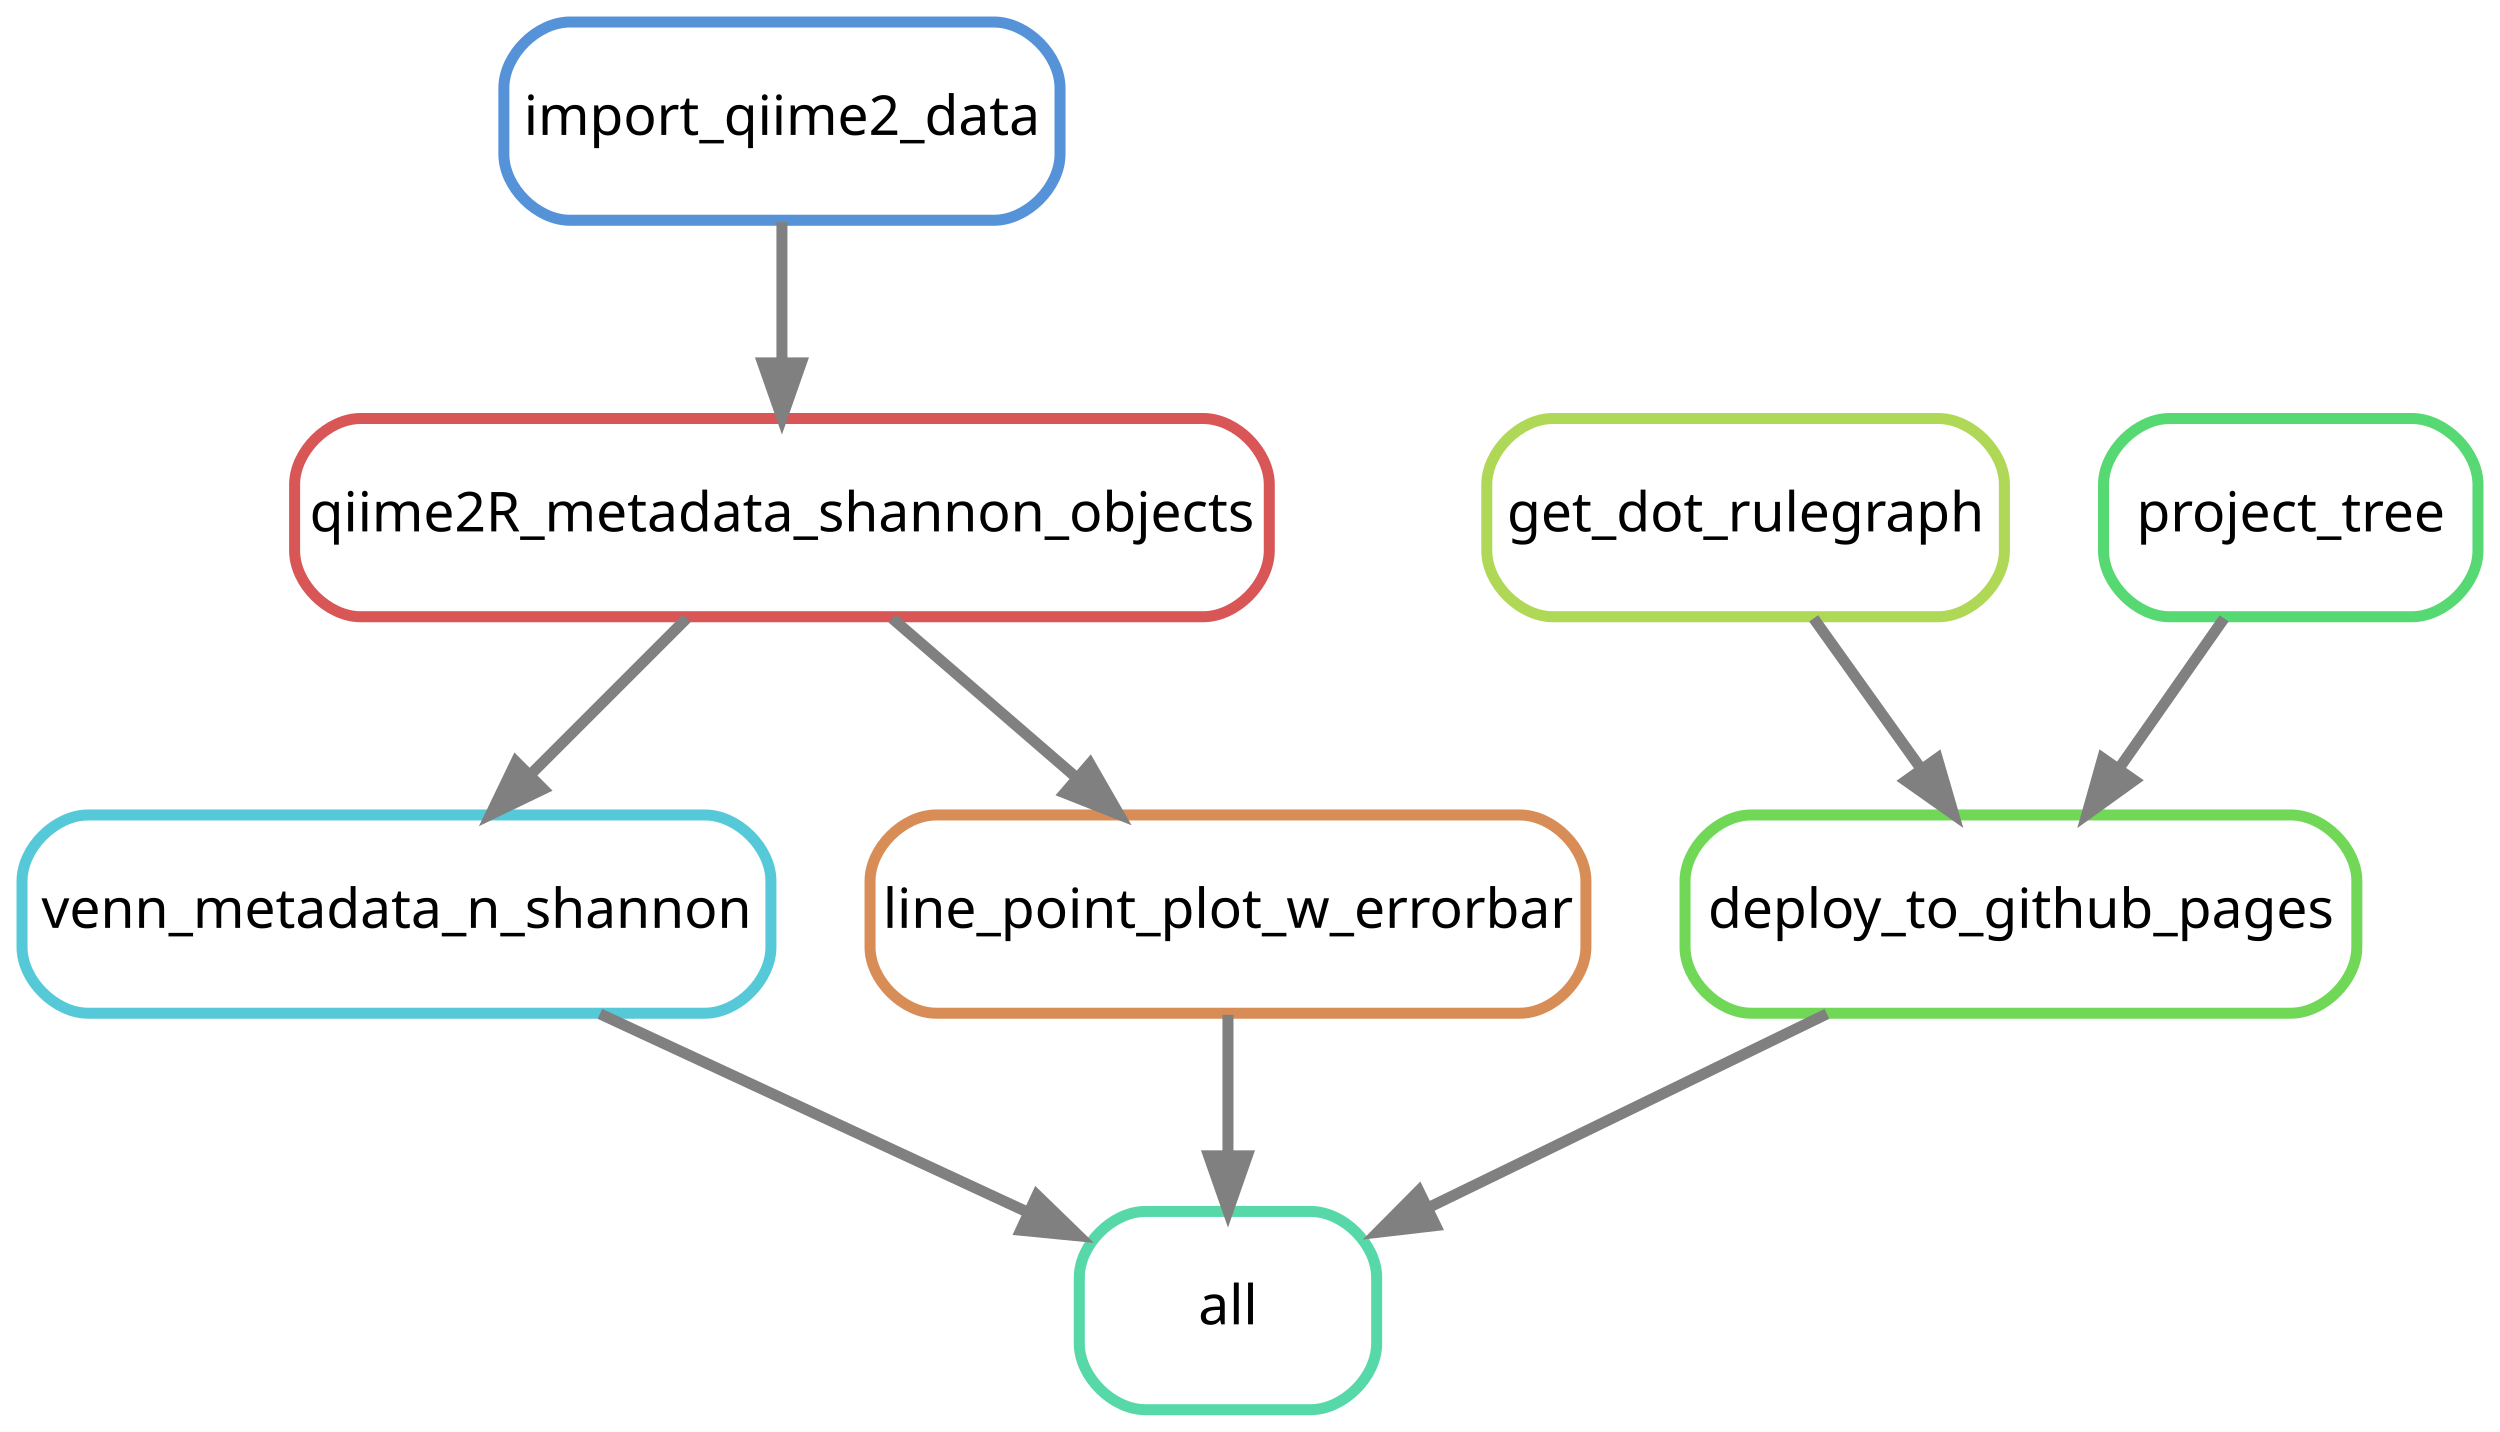
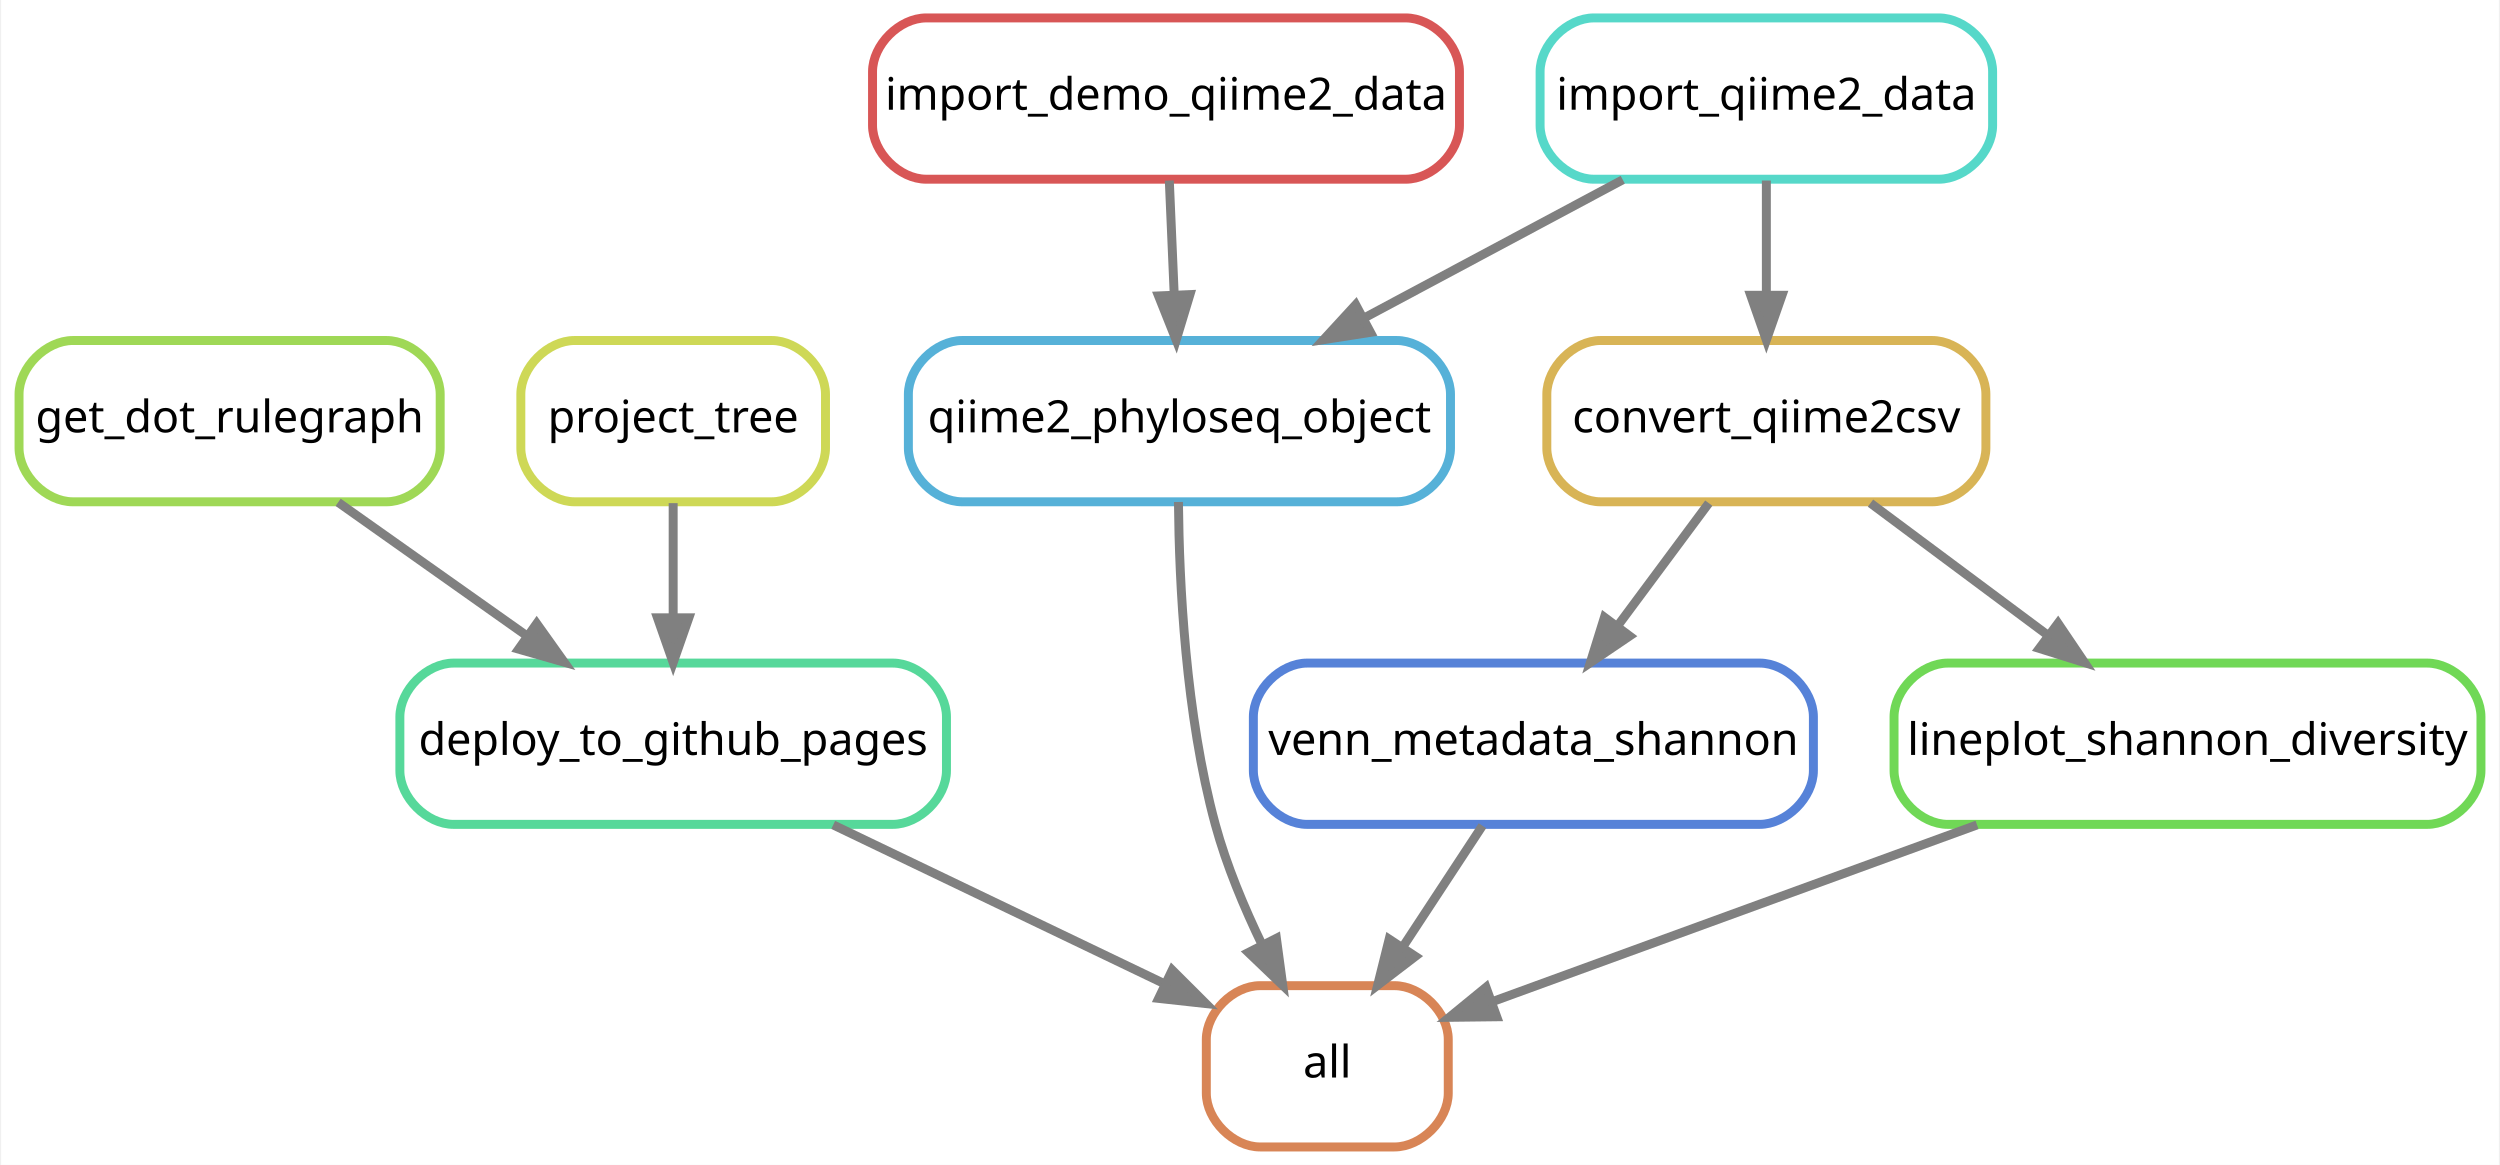
- <svg xmlns="http://www.w3.org/2000/svg" width="454pt" height="260pt" viewBox="0.00 0.00 454.00 260.00">
+ <svg xmlns="http://www.w3.org/2000/svg" width="558pt" height="260pt" viewBox="0.00 0.00 557.50 260.00">
  <g id="graph0" class="graph" transform="scale(1 1) rotate(0) translate(4 256)">
-     <polygon fill="white" stroke="none" points="-4,4 -4,-256 450,-256 450,4 -4,4" />
+     <polygon fill="white" stroke="none" points="-4,4 -4,-256 553.5,-256 553.5,4 -4,4" />
    <g id="node1" class="node">
-       <path fill="none" stroke="#56d8a9" stroke-width="2" d="M234,-36C234,-36 204,-36 204,-36 198,-36 192,-30 192,-24 192,-24 192,-12 192,-12 192,-6 198,0 204,0 204,0 234,0 234,0 240,0 246,-6 246,-12 246,-12 246,-24 246,-24 246,-30 240,-36 234,-36" />
-       <text text-anchor="middle" x="219" y="-15.5" font-family="sans" font-size="10.00">all</text>
+       <path fill="none" stroke="#d88556" stroke-width="2" d="M307,-36C307,-36 277,-36 277,-36 271,-36 265,-30 265,-24 265,-24 265,-12 265,-12 265,-6 271,0 277,0 277,0 307,0 307,0 313,0 319,-6 319,-12 319,-12 319,-24 319,-24 319,-30 313,-36 307,-36" />
+       <text text-anchor="middle" x="292" y="-15.5" font-family="sans" font-size="10.00">all</text>
    </g>
    <g id="node2" class="node">
-       <path fill="none" stroke="#56c9d8" stroke-width="2" d="M124,-108C124,-108 12,-108 12,-108 6,-108 0,-102 0,-96 0,-96 0,-84 0,-84 0,-78 6,-72 12,-72 12,-72 124,-72 124,-72 130,-72 136,-78 136,-84 136,-84 136,-96 136,-96 136,-102 130,-108 124,-108" />
-       <text text-anchor="middle" x="68" y="-87.5" font-family="sans" font-size="10.00">venn_metadata_n_shannon</text>
+       <path fill="none" stroke="#56d89a" stroke-width="2" d="M195,-108C195,-108 97,-108 97,-108 91,-108 85,-102 85,-96 85,-96 85,-84 85,-84 85,-78 91,-72 97,-72 97,-72 195,-72 195,-72 201,-72 207,-78 207,-84 207,-84 207,-96 207,-96 207,-102 201,-108 195,-108" />
+       <text text-anchor="middle" x="146" y="-87.5" font-family="sans" font-size="10.00">deploy_to_github_pages</text>
+     </g>
+     <g id="edge4" class="edge">
+       <path fill="none" stroke="grey" stroke-width="2" d="M181.72,-71.88C204.17,-61.11 233.06,-47.26 255.64,-36.43" />
+       <polygon fill="grey" stroke="grey" stroke-width="2" points="257.39,-39.48 264.89,-32 254.36,-33.16 257.39,-39.48" />
+     </g>
+     <g id="node3" class="node">
+       <path fill="none" stroke="#9fd856" stroke-width="2" d="M82,-180C82,-180 12,-180 12,-180 6,-180 0,-174 0,-168 0,-168 0,-156 0,-156 0,-150 6,-144 12,-144 12,-144 82,-144 82,-144 88,-144 94,-150 94,-156 94,-156 94,-168 94,-168 94,-174 88,-180 82,-180" />
+       <text text-anchor="middle" x="47" y="-159.5" font-family="sans" font-size="10.00">get_dot_rulegraph</text>
+     </g>
+     <g id="edge6" class="edge">
+       <path fill="none" stroke="grey" stroke-width="2" d="M71.22,-143.88C83.92,-134.89 99.66,-123.76 113.42,-114.03" />
+       <polygon fill="grey" stroke="grey" stroke-width="2" points="115.54,-116.82 121.69,-108.19 111.5,-111.11 115.54,-116.82" />
+     </g>
+     <g id="node4" class="node">
+       <path fill="none" stroke="#ced856" stroke-width="2" d="M168,-180C168,-180 124,-180 124,-180 118,-180 112,-174 112,-168 112,-168 112,-156 112,-156 112,-150 118,-144 124,-144 124,-144 168,-144 168,-144 174,-144 180,-150 180,-156 180,-156 180,-168 180,-168 180,-174 174,-180 168,-180" />
+       <text text-anchor="middle" x="146" y="-159.5" font-family="sans" font-size="10.00">project_tree</text>
+     </g>
+     <g id="edge5" class="edge">
+       <path fill="none" stroke="grey" stroke-width="2" d="M146,-143.7C146,-135.98 146,-126.71 146,-118.11" />
+       <polygon fill="grey" stroke="grey" stroke-width="2" points="149.5,-118.1 146,-108.1 142.5,-118.1 149.5,-118.1" />
+     </g>
+     <g id="node5" class="node">
+       <path fill="none" stroke="#56b1d8" stroke-width="2" d="M307.5,-180C307.5,-180 210.5,-180 210.5,-180 204.5,-180 198.5,-174 198.5,-168 198.5,-168 198.5,-156 198.5,-156 198.5,-150 204.5,-144 210.5,-144 210.5,-144 307.5,-144 307.5,-144 313.5,-144 319.5,-150 319.5,-156 319.5,-156 319.5,-168 319.5,-168 319.5,-174 313.5,-180 307.5,-180" />
+       <text text-anchor="middle" x="259" y="-159.5" font-family="sans" font-size="10.00">qiime2_phyloseq_object</text>
+     </g>
+     <g id="edge3" class="edge">
+       <path fill="none" stroke="grey" stroke-width="2" d="M258.78,-143.96C258.94,-125.81 260.37,-96.4 267,-72 269.48,-62.87 273.46,-53.38 277.52,-44.99" />
+       <polygon fill="grey" stroke="grey" stroke-width="2" points="280.64,-46.57 282.06,-36.07 274.4,-43.4 280.64,-46.57" />
+     </g>
+     <g id="node6" class="node">
+       <path fill="none" stroke="#56d8c9" stroke-width="2" d="M428.5,-252C428.5,-252 351.5,-252 351.5,-252 345.5,-252 339.5,-246 339.5,-240 339.5,-240 339.5,-228 339.5,-228 339.5,-222 345.5,-216 351.5,-216 351.5,-216 428.5,-216 428.5,-216 434.5,-216 440.5,-222 440.5,-228 440.5,-228 440.5,-240 440.5,-240 440.5,-246 434.5,-252 428.5,-252" />
+       <text text-anchor="middle" x="390" y="-231.5" font-family="sans" font-size="10.00">import_qiime2_data</text>
+     </g>
+     <g id="edge8" class="edge">
+       <path fill="none" stroke="grey" stroke-width="2" d="M357.95,-215.88C340.51,-206.55 318.73,-194.92 300.06,-184.94" />
+       <polygon fill="grey" stroke="grey" stroke-width="2" points="301.64,-181.82 291.17,-180.19 298.34,-187.99 301.64,-181.82" />
+     </g>
+     <g id="node9" class="node">
+       <path fill="none" stroke="#d8b456" stroke-width="2" d="M427,-180C427,-180 353,-180 353,-180 347,-180 341,-174 341,-168 341,-168 341,-156 341,-156 341,-150 347,-144 353,-144 353,-144 427,-144 427,-144 433,-144 439,-150 439,-156 439,-156 439,-168 439,-168 439,-174 433,-180 427,-180" />
+       <text text-anchor="middle" x="390" y="-159.5" font-family="sans" font-size="10.00">convert_qiime2csv</text>
+     </g>
+     <g id="edge10" class="edge">
+       <path fill="none" stroke="grey" stroke-width="2" d="M390,-215.7C390,-207.98 390,-198.71 390,-190.11" />
+       <polygon fill="grey" stroke="grey" stroke-width="2" points="393.5,-190.1 390,-180.1 386.5,-190.1 393.5,-190.1" />
+     </g>
+     <g id="node7" class="node">
+       <path fill="none" stroke="#d85656" stroke-width="2" d="M309.5,-252C309.5,-252 202.5,-252 202.5,-252 196.5,-252 190.5,-246 190.5,-240 190.5,-240 190.5,-228 190.5,-228 190.5,-222 196.5,-216 202.5,-216 202.5,-216 309.5,-216 309.5,-216 315.5,-216 321.5,-222 321.5,-228 321.5,-228 321.5,-240 321.5,-240 321.5,-246 315.5,-252 309.5,-252" />
+       <text text-anchor="middle" x="256" y="-231.5" font-family="sans" font-size="10.00">import_demo_qiime2_data</text>
+     </g>
+     <g id="edge7" class="edge">
+       <path fill="none" stroke="grey" stroke-width="2" d="M256.74,-215.7C257.07,-207.98 257.47,-198.71 257.84,-190.11" />
+       <polygon fill="grey" stroke="grey" stroke-width="2" points="261.34,-190.25 258.27,-180.1 254.34,-189.95 261.34,-190.25" />
+     </g>
+     <g id="node8" class="node">
+       <path fill="none" stroke="#5682d8" stroke-width="2" d="M388.5,-108C388.5,-108 287.5,-108 287.5,-108 281.5,-108 275.5,-102 275.5,-96 275.5,-96 275.5,-84 275.5,-84 275.5,-78 281.5,-72 287.5,-72 287.5,-72 388.5,-72 388.5,-72 394.5,-72 400.5,-78 400.5,-84 400.5,-84 400.5,-96 400.5,-96 400.5,-102 394.5,-108 388.5,-108" />
+       <text text-anchor="middle" x="338" y="-87.5" font-family="sans" font-size="10.00">venn_metadata_shannon</text>
+     </g>
+     <g id="edge2" class="edge">
+       <path fill="none" stroke="grey" stroke-width="2" d="M326.63,-71.7C321.28,-63.56 314.8,-53.69 308.89,-44.7" />
+       <polygon fill="grey" stroke="grey" stroke-width="2" points="311.66,-42.54 303.24,-36.1 305.81,-46.38 311.66,-42.54" />
+     </g>
+     <g id="edge9" class="edge">
+       <path fill="none" stroke="grey" stroke-width="2" d="M377.15,-143.7C370.97,-135.39 363.46,-125.28 356.68,-116.14" />
+       <polygon fill="grey" stroke="grey" stroke-width="2" points="359.48,-114.04 350.71,-108.1 353.86,-118.22 359.48,-114.04" />
+     </g>
+     <g id="node10" class="node">
+       <path fill="none" stroke="#70d856" stroke-width="2" d="M537.5,-108C537.5,-108 430.5,-108 430.5,-108 424.5,-108 418.5,-102 418.5,-96 418.5,-96 418.5,-84 418.5,-84 418.5,-78 424.5,-72 430.5,-72 430.5,-72 537.5,-72 537.5,-72 543.5,-72 549.5,-78 549.5,-84 549.5,-84 549.5,-96 549.5,-96 549.5,-102 543.5,-108 537.5,-108" />
+       <text text-anchor="middle" x="484" y="-87.5" font-family="sans" font-size="10.00">lineplot_shannon_diversity</text>
+     </g>
+     <g id="edge11" class="edge">
+       <path fill="none" stroke="grey" stroke-width="2" d="M413.24,-143.7C425.19,-134.8 439.92,-123.82 452.85,-114.2" />
+       <polygon fill="grey" stroke="grey" stroke-width="2" points="455.1,-116.88 461.03,-108.1 450.92,-111.27 455.1,-116.88" />
    </g>
    <g id="edge1" class="edge">
-       <path fill="none" stroke="grey" stroke-width="2" d="M104.94,-71.88C128.57,-60.92 159.1,-46.77 182.63,-35.86" />
-       <polygon fill="grey" stroke="grey" stroke-width="2" points="184.31,-38.94 191.91,-31.56 181.37,-32.59 184.31,-38.94" />
-     </g>
-     <g id="node3" class="node">
-       <path fill="none" stroke="#d85656" stroke-width="2" d="M214.5,-180C214.5,-180 61.5,-180 61.5,-180 55.5,-180 49.5,-174 49.5,-168 49.5,-168 49.5,-156 49.5,-156 49.5,-150 55.5,-144 61.5,-144 61.5,-144 214.5,-144 214.5,-144 220.5,-144 226.5,-150 226.5,-156 226.5,-156 226.5,-168 226.5,-168 226.5,-174 220.5,-180 214.5,-180" />
-       <text text-anchor="middle" x="138" y="-159.5" font-family="sans" font-size="10.00">qiime2R_metadata_shannon_objects</text>
-     </g>
-     <g id="edge4" class="edge">
-       <path fill="none" stroke="grey" stroke-width="2" d="M120.7,-143.7C112.14,-135.14 101.66,-124.66 92.3,-115.3" />
-       <polygon fill="grey" stroke="grey" stroke-width="2" points="94.65,-112.7 85.1,-108.1 89.7,-117.65 94.65,-112.7" />
-     </g>
-     <g id="node5" class="node">
-       <path fill="none" stroke="#d88d56" stroke-width="2" d="M272,-108C272,-108 166,-108 166,-108 160,-108 154,-102 154,-96 154,-96 154,-84 154,-84 154,-78 160,-72 166,-72 166,-72 272,-72 272,-72 278,-72 284,-78 284,-84 284,-84 284,-96 284,-96 284,-102 278,-108 272,-108" />
-       <text text-anchor="middle" x="219" y="-87.5" font-family="sans" font-size="10.00">line_point_plot_w_errorbar</text>
-     </g>
-     <g id="edge6" class="edge">
-       <path fill="none" stroke="grey" stroke-width="2" d="M158.02,-143.7C168.13,-134.97 180.54,-124.24 191.52,-114.75" />
-       <polygon fill="grey" stroke="grey" stroke-width="2" points="193.93,-117.29 199.21,-108.1 189.35,-111.99 193.93,-117.29" />
-     </g>
-     <g id="node4" class="node">
-       <path fill="none" stroke="#5692d8" stroke-width="2" d="M176.5,-252C176.5,-252 99.5,-252 99.5,-252 93.5,-252 87.5,-246 87.5,-240 87.5,-240 87.5,-228 87.5,-228 87.5,-222 93.5,-216 99.5,-216 99.5,-216 176.5,-216 176.5,-216 182.5,-216 188.5,-222 188.5,-228 188.5,-228 188.5,-240 188.5,-240 188.5,-246 182.5,-252 176.5,-252" />
-       <text text-anchor="middle" x="138" y="-231.5" font-family="sans" font-size="10.00">import_qiime2_data</text>
-     </g>
-     <g id="edge5" class="edge">
-       <path fill="none" stroke="grey" stroke-width="2" d="M138,-215.7C138,-207.98 138,-198.71 138,-190.11" />
-       <polygon fill="grey" stroke="grey" stroke-width="2" points="141.5,-190.1 138,-180.1 134.5,-190.1 141.5,-190.1" />
-     </g>
-     <g id="edge2" class="edge">
-       <path fill="none" stroke="grey" stroke-width="2" d="M219,-71.7C219,-63.98 219,-54.71 219,-46.11" />
-       <polygon fill="grey" stroke="grey" stroke-width="2" points="222.5,-46.1 219,-36.1 215.5,-46.1 222.5,-46.1" />
-     </g>
-     <g id="node6" class="node">
-       <path fill="none" stroke="#70d856" stroke-width="2" d="M412,-108C412,-108 314,-108 314,-108 308,-108 302,-102 302,-96 302,-96 302,-84 302,-84 302,-78 308,-72 314,-72 314,-72 412,-72 412,-72 418,-72 424,-78 424,-84 424,-84 424,-96 424,-96 424,-102 418,-108 412,-108" />
-       <text text-anchor="middle" x="363" y="-87.5" font-family="sans" font-size="10.00">deploy_to_github_pages</text>
-     </g>
-     <g id="edge3" class="edge">
-       <path fill="none" stroke="grey" stroke-width="2" d="M327.77,-71.88C305.77,-61.18 277.51,-47.44 255.3,-36.65" />
-       <polygon fill="grey" stroke="grey" stroke-width="2" points="256.72,-33.44 246.2,-32.22 253.66,-39.74 256.72,-33.44" />
-     </g>
-     <g id="node7" class="node">
-       <path fill="none" stroke="#afd856" stroke-width="2" d="M348,-180C348,-180 278,-180 278,-180 272,-180 266,-174 266,-168 266,-168 266,-156 266,-156 266,-150 272,-144 278,-144 278,-144 348,-144 348,-144 354,-144 360,-150 360,-156 360,-156 360,-168 360,-168 360,-174 354,-180 348,-180" />
-       <text text-anchor="middle" x="313" y="-159.5" font-family="sans" font-size="10.00">get_dot_rulegraph</text>
-     </g>
-     <g id="edge8" class="edge">
-       <path fill="none" stroke="grey" stroke-width="2" d="M325.36,-143.7C331.23,-135.47 338.37,-125.48 344.84,-116.42" />
-       <polygon fill="grey" stroke="grey" stroke-width="2" points="347.82,-118.28 350.78,-108.1 342.12,-114.21 347.82,-118.28" />
-     </g>
-     <g id="node8" class="node">
-       <path fill="none" stroke="#56d873" stroke-width="2" d="M434,-180C434,-180 390,-180 390,-180 384,-180 378,-174 378,-168 378,-168 378,-156 378,-156 378,-150 384,-144 390,-144 390,-144 434,-144 434,-144 440,-144 446,-150 446,-156 446,-156 446,-168 446,-168 446,-174 440,-180 434,-180" />
-       <text text-anchor="middle" x="412" y="-159.5" font-family="sans" font-size="10.00">project_tree</text>
-     </g>
-     <g id="edge7" class="edge">
-       <path fill="none" stroke="grey" stroke-width="2" d="M399.89,-143.7C394.13,-135.47 387.14,-125.48 380.79,-116.42" />
-       <polygon fill="grey" stroke="grey" stroke-width="2" points="383.58,-114.29 374.97,-108.1 377.84,-118.3 383.58,-114.29" />
+       <path fill="none" stroke="grey" stroke-width="2" d="M437.03,-71.88C403.67,-59.71 359.52,-43.62 328.73,-32.39" />
+       <polygon fill="grey" stroke="grey" stroke-width="2" points="329.82,-29.06 319.23,-28.93 327.43,-35.64 329.82,-29.06" />
    </g>
  </g>
</svg>
